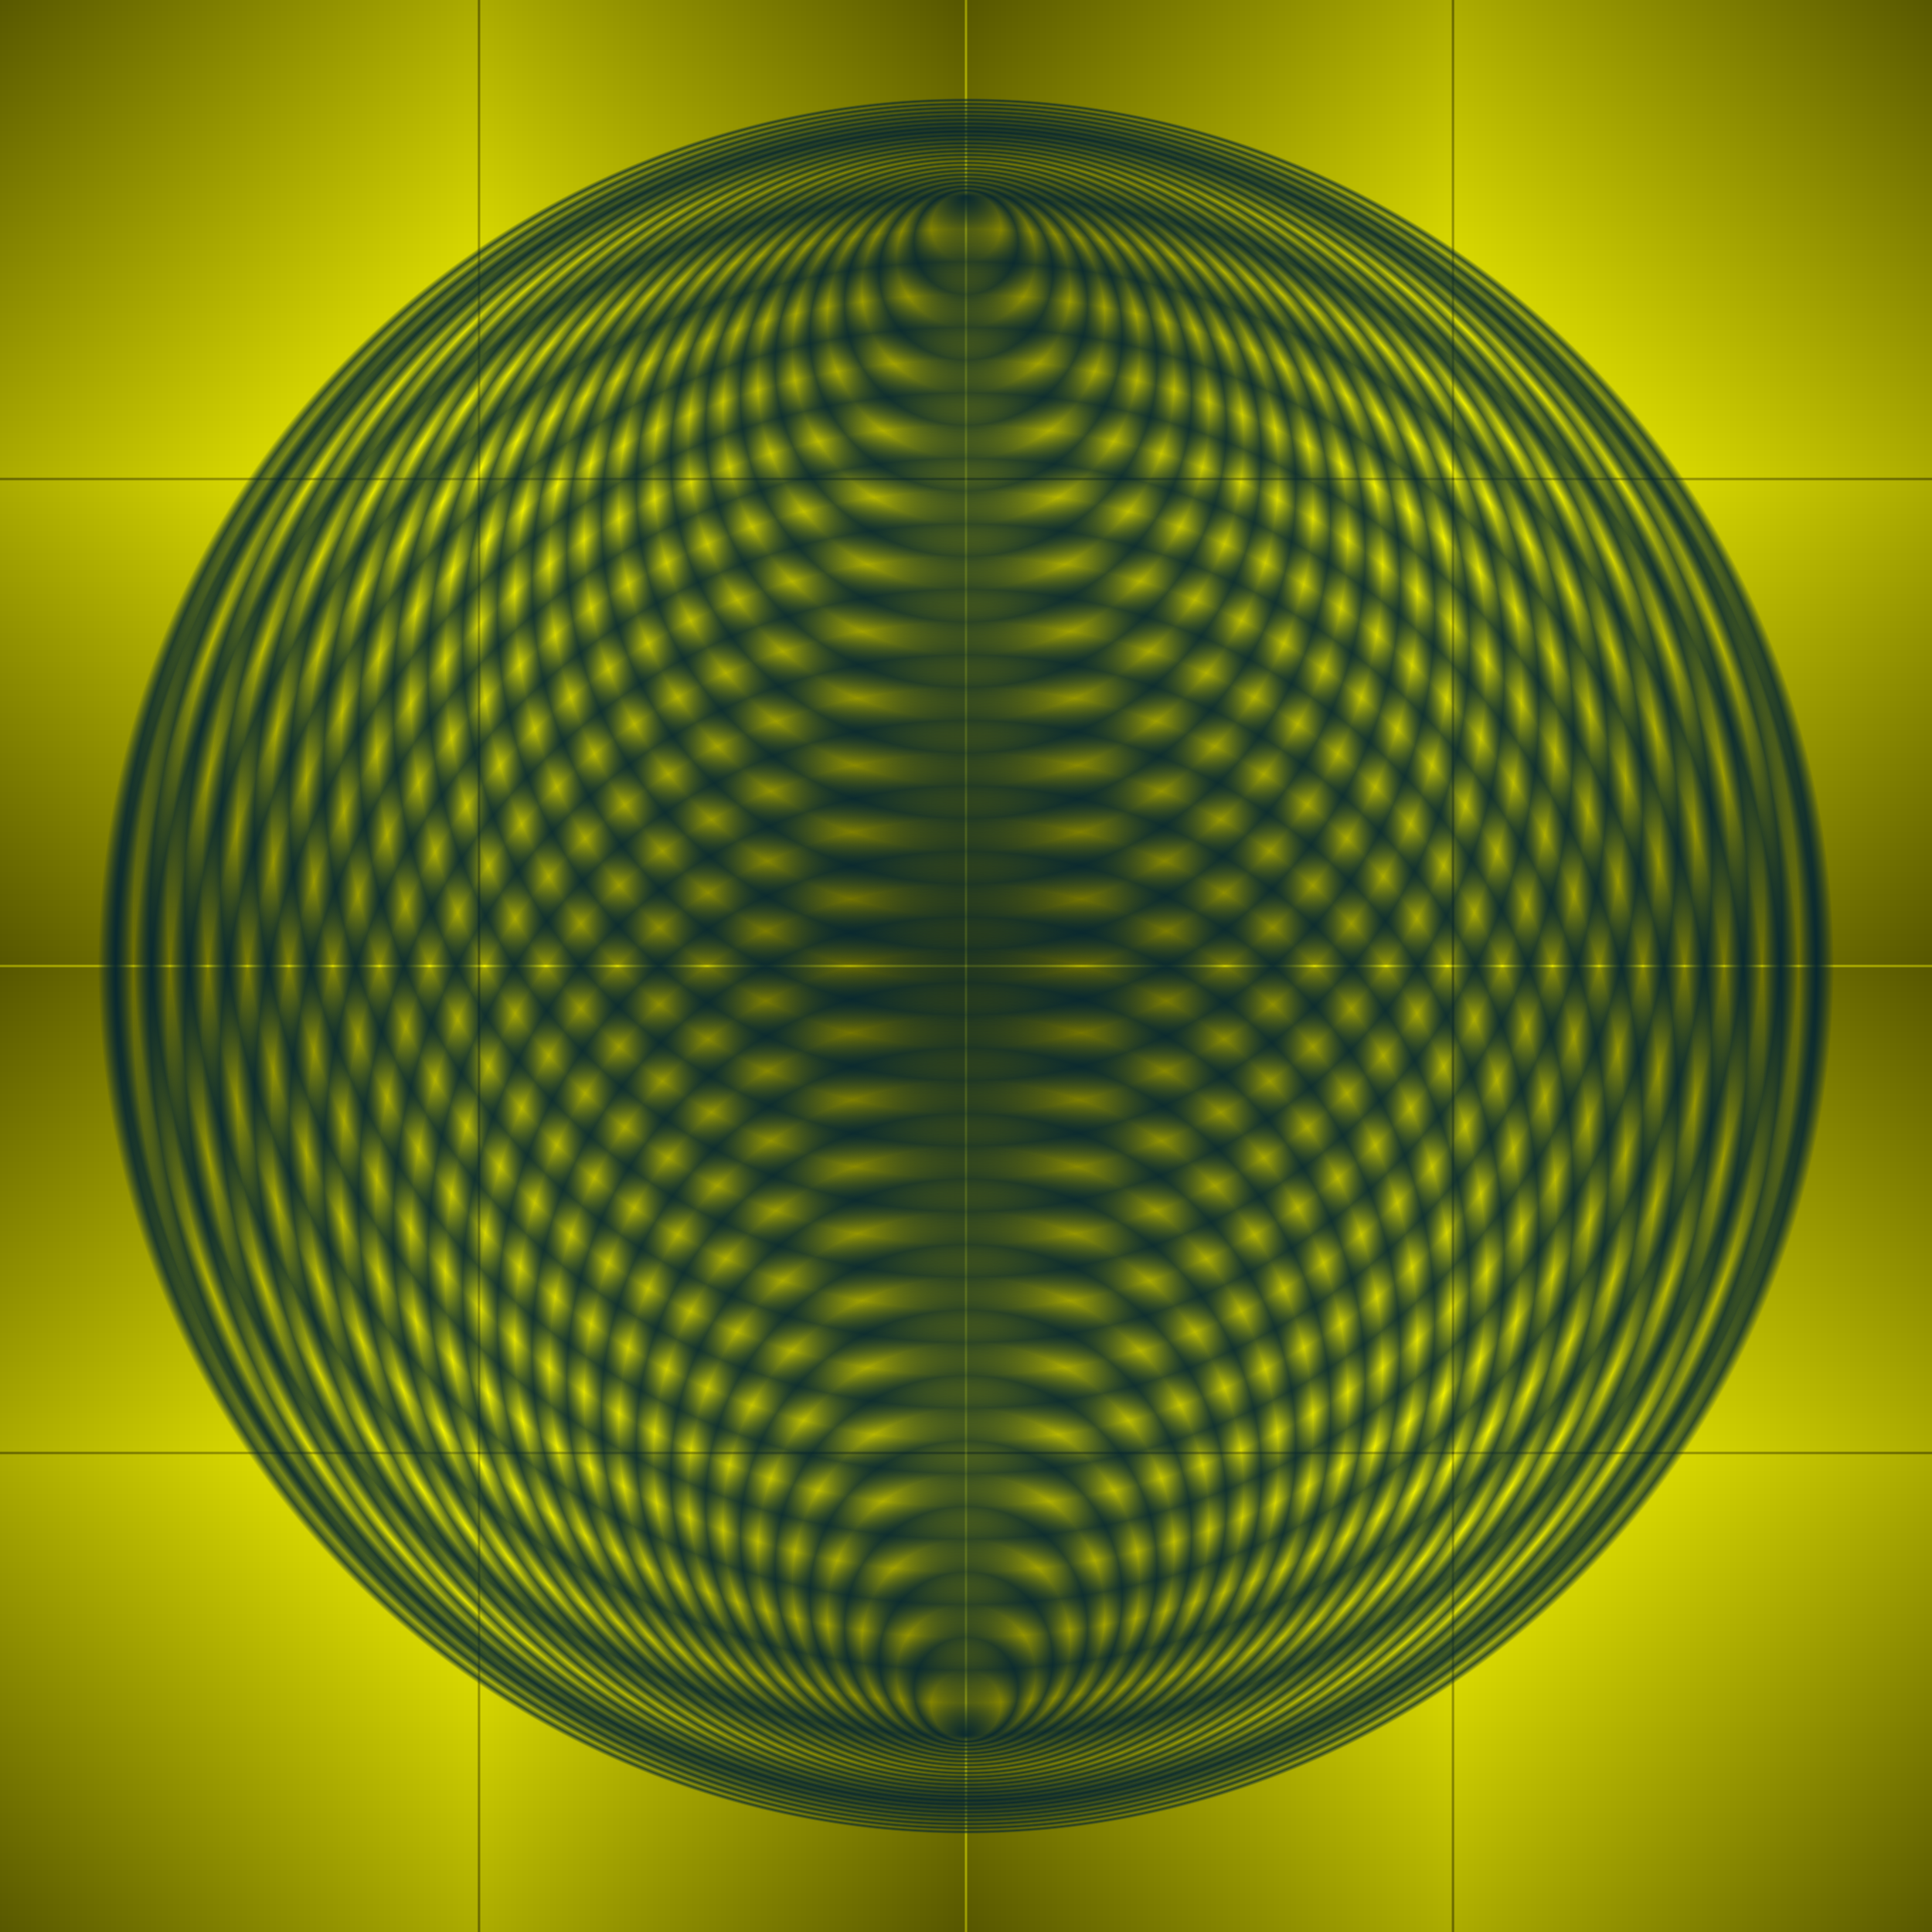
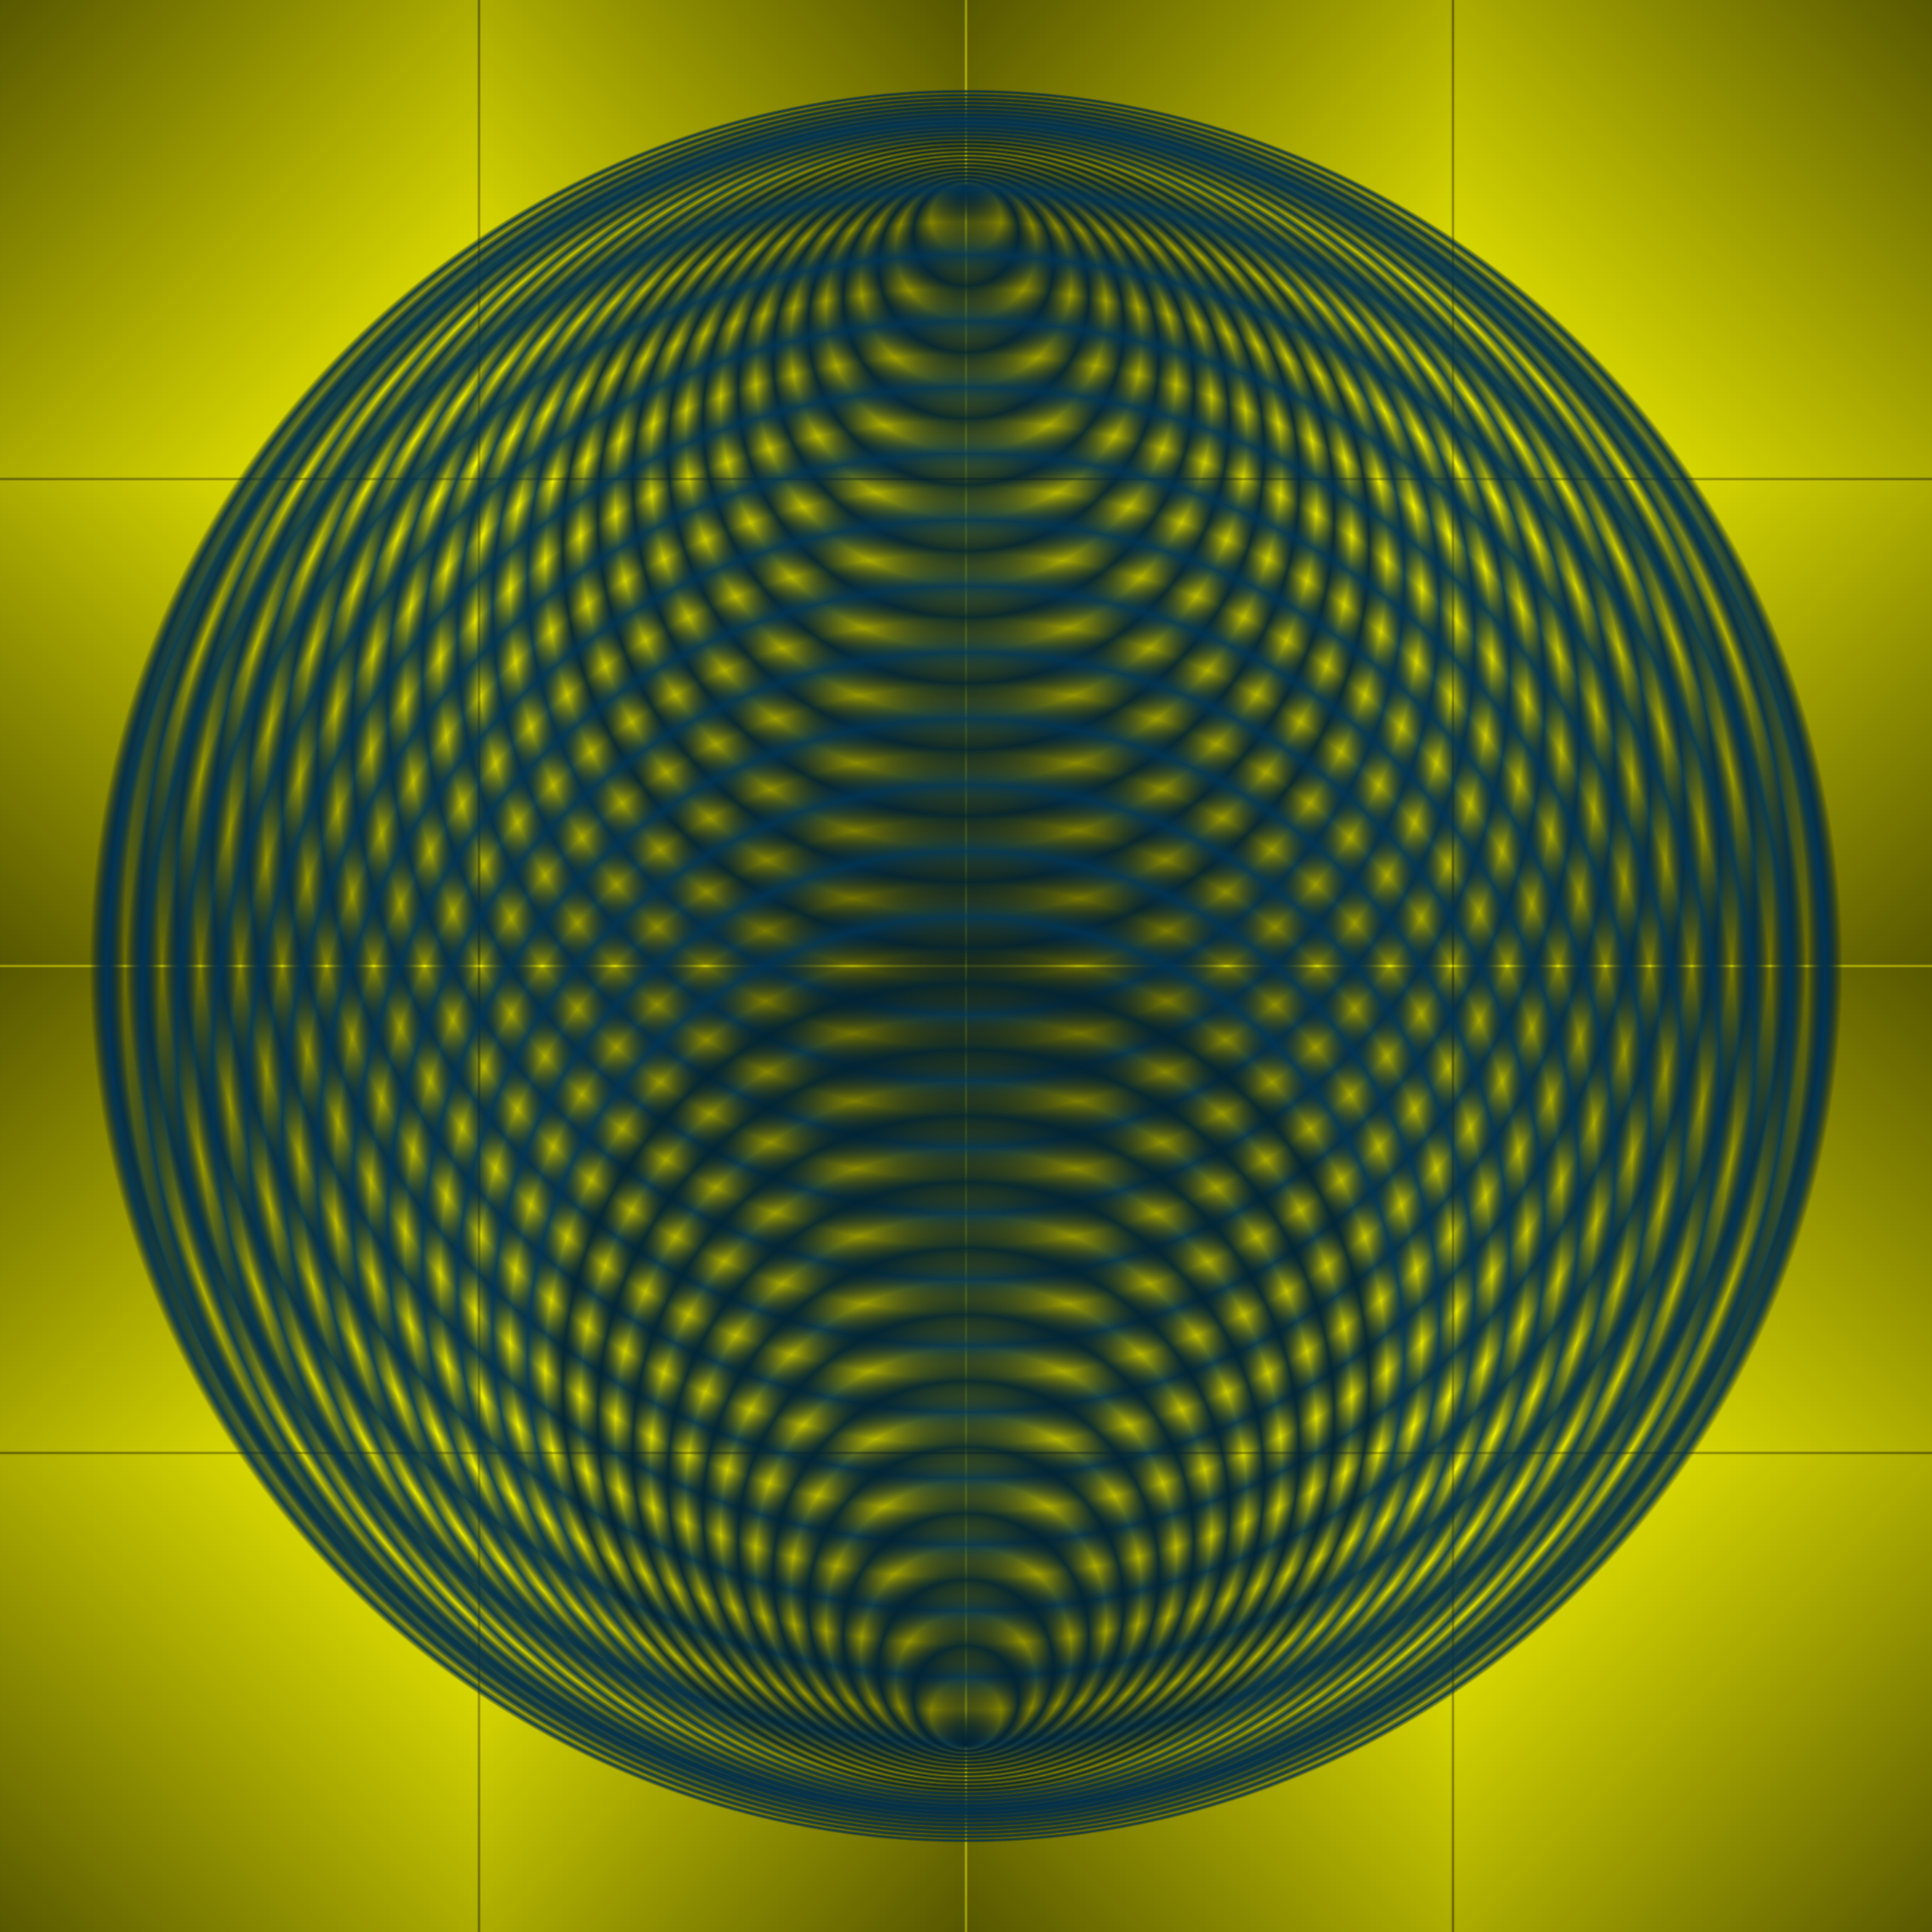
- <svg xmlns="http://www.w3.org/2000/svg" xmlns:xlink="http://www.w3.org/1999/xlink" width="512" height="512" viewBox="0 0 512 512" version="1.1">
-   <defs id="defs2068">
-     <linearGradient id="linearGradient1">
+ <svg xmlns="http://www.w3.org/2000/svg" width="100%" height="100%" viewBox="0 0 1000 1000" preserveAspectRatio="xMidYMid meet">
+   <defs>
+     <linearGradient id="l1">
      <stop offset="0.000" style="stop-color:#555500;stop-opacity:1" />
      <stop offset="0.249" style="stop-color:#ffff00;stop-opacity:1" />
      <stop offset="0.250" style="stop-color:#555500;stop-opacity:1" />
      <stop offset="0.251" style="stop-color:#ffff00;stop-opacity:1" />
      <stop offset="0.499" style="stop-color:#555500;stop-opacity:1" />
      <stop offset="0.500" style="stop-color:#ffff00;stop-opacity:1" />
      <stop offset="0.501" style="stop-color:#555500;stop-opacity:1" />
      <stop offset="0.749" style="stop-color:#ffff00;stop-opacity:1" />
      <stop offset="0.750" style="stop-color:#555500;stop-opacity:1" />
      <stop offset="0.751" style="stop-color:#ffff00;stop-opacity:1" />
      <stop offset="1.000" style="stop-color:#555500;stop-opacity:1" />
    </linearGradient>
-     <linearGradient id="linearGradient7">
-       <stop offset="0.00" style="stop-color:#002233;stop-opacity:0" id="stop1958" />
-       <stop offset="0.00" style="stop-color:#002233;stop-opacity:1" id="stop1960" />
-       <stop offset="0.02" style="stop-color:#002233;stop-opacity:0" id="stop1962" />
-       <stop offset="0.03" style="stop-color:#002233;stop-opacity:1" id="stop1964" />
-       <stop offset="0.04" style="stop-color:#002233;stop-opacity:0" id="stop1966" />
-       <stop offset="0.05" style="stop-color:#002233;stop-opacity:1" id="stop1968" />
-       <stop offset="0.06" style="stop-color:#002233;stop-opacity:0" id="stop1970" />
-       <stop offset="0.07" style="stop-color:#002233;stop-opacity:1" id="stop1972" />
-       <stop offset="0.08" style="stop-color:#002233;stop-opacity:0" id="stop1974" />
-       <stop offset="0.09" style="stop-color:#002233;stop-opacity:1" id="stop1976" />
-       <stop offset="0.10" style="stop-color:#002233;stop-opacity:0" id="stop1978" />
-       <stop offset="0.11" style="stop-color:#002233;stop-opacity:1" id="stop1980" />
-       <stop offset="0.12" style="stop-color:#002233;stop-opacity:0" id="stop1982" />
-       <stop offset="0.13" style="stop-color:#002233;stop-opacity:1" id="stop1984" />
-       <stop offset="0.14" style="stop-color:#002233;stop-opacity:0" id="stop1986" />
-       <stop offset="0.15" style="stop-color:#002233;stop-opacity:1" id="stop1988" />
-       <stop offset="0.16" style="stop-color:#002233;stop-opacity:0" id="stop1990" />
-       <stop offset="0.17" style="stop-color:#002233;stop-opacity:1" id="stop1992" />
-       <stop offset="0.18" style="stop-color:#002233;stop-opacity:0" id="stop1994" />
-       <stop offset="0.19" style="stop-color:#002233;stop-opacity:1" id="stop1996" />
-       <stop offset="0.20" style="stop-color:#002233;stop-opacity:0" id="stop1998" />
-       <stop offset="0.21" style="stop-color:#002233;stop-opacity:1" id="stop2000" />
-       <stop offset="0.22" style="stop-color:#002233;stop-opacity:0" id="stop2002" />
-       <stop offset="0.23" style="stop-color:#002233;stop-opacity:1" id="stop2004" />
-       <stop offset="0.24" style="stop-color:#002233;stop-opacity:0" id="stop2006" />
-       <stop offset="0.25" style="stop-color:#002233;stop-opacity:1" id="stop2008" />
-       <stop offset="0.26" style="stop-color:#002233;stop-opacity:0" id="stop2010" />
-       <stop offset="0.27" style="stop-color:#002233;stop-opacity:1" id="stop2012" />
-       <stop offset="0.28" style="stop-color:#002233;stop-opacity:0" id="stop2014" />
-       <stop offset="0.29" style="stop-color:#002233;stop-opacity:1" id="stop2016" />
-       <stop offset="0.30" style="stop-color:#002233;stop-opacity:0" id="stop2018" />
-       <stop offset="0.31" style="stop-color:#002233;stop-opacity:1" id="stop2020" />
-       <stop offset="0.32" style="stop-color:#002233;stop-opacity:0" id="stop2022" />
-       <stop offset="0.33" style="stop-color:#002233;stop-opacity:1" id="stop2024" />
-       <stop offset="0.34" style="stop-color:#002233;stop-opacity:0" id="stop2026" />
-       <stop offset="0.35" style="stop-color:#002233;stop-opacity:1" id="stop2028" />
-       <stop offset="0.36" style="stop-color:#002233;stop-opacity:0" id="stop2030" />
-       <stop offset="0.37" style="stop-color:#002233;stop-opacity:1" id="stop2032" />
-       <stop offset="0.38" style="stop-color:#002233;stop-opacity:0" id="stop2034" />
-       <stop offset="0.39" style="stop-color:#002233;stop-opacity:1" id="stop2036" />
-       <stop offset="0.40" style="stop-color:#002233;stop-opacity:0" id="stop2038" />
-       <stop offset="0.41" style="stop-color:#002233;stop-opacity:1" id="stop2040" />
-       <stop offset="0.42" style="stop-color:#002233;stop-opacity:0" id="stop2042" />
-       <stop offset="0.43" style="stop-color:#002233;stop-opacity:1" id="stop2044" />
-       <stop offset="0.44" style="stop-color:#002233;stop-opacity:0" id="stop2046" />
-       <stop offset="0.45" style="stop-color:#002233;stop-opacity:1" id="stop2048" />
-       <stop offset="0.46" style="stop-color:#002233;stop-opacity:0" id="stop2050" />
-       <stop offset="0.47" style="stop-color:#002233;stop-opacity:1" id="stop2052" />
-       <stop offset="0.48" style="stop-color:#002233;stop-opacity:0" id="stop2054" />
-       <stop offset="0.49" style="stop-color:#002233;stop-opacity:1" id="stop2056" />
-       <stop offset="0.50" style="stop-color:#002233;stop-opacity:0" id="stop2058" />
-       <stop offset="1.00" style="stop-color:#002233;stop-opacity:0" id="stop2060" />
+     <linearGradient id="l2">
+       <stop offset="0.00" style="stop-color:#001122;stop-opacity:0" />
+       <stop offset="0.00" style="stop-color:#002233;stop-opacity:1" />
+       <stop offset="0.02" style="stop-color:#001122;stop-opacity:0" />
+       <stop offset="0.03" style="stop-color:#002233;stop-opacity:1" />
+       <stop offset="0.04" style="stop-color:#001122;stop-opacity:0" />
+       <stop offset="0.05" style="stop-color:#002233;stop-opacity:1" />
+       <stop offset="0.06" style="stop-color:#001122;stop-opacity:0" />
+       <stop offset="0.07" style="stop-color:#002233;stop-opacity:1" />
+       <stop offset="0.08" style="stop-color:#001122;stop-opacity:0" />
+       <stop offset="0.09" style="stop-color:#002233;stop-opacity:1" />
+       <stop offset="0.10" style="stop-color:#001122;stop-opacity:0" />
+       <stop offset="0.11" style="stop-color:#002233;stop-opacity:1" />
+       <stop offset="0.12" style="stop-color:#001122;stop-opacity:0" />
+       <stop offset="0.13" style="stop-color:#002233;stop-opacity:1" />
+       <stop offset="0.14" style="stop-color:#001122;stop-opacity:0" />
+       <stop offset="0.15" style="stop-color:#002233;stop-opacity:1" />
+       <stop offset="0.16" style="stop-color:#001122;stop-opacity:0" />
+       <stop offset="0.17" style="stop-color:#002233;stop-opacity:1" />
+       <stop offset="0.18" style="stop-color:#001122;stop-opacity:0" />
+       <stop offset="0.19" style="stop-color:#002233;stop-opacity:1" />
+       <stop offset="0.20" style="stop-color:#001122;stop-opacity:0" />
+       <stop offset="0.21" style="stop-color:#002233;stop-opacity:1" />
+       <stop offset="0.22" style="stop-color:#001122;stop-opacity:0" />
+       <stop offset="0.23" style="stop-color:#002233;stop-opacity:1" />
+       <stop offset="0.24" style="stop-color:#001122;stop-opacity:0" />
+       <stop offset="0.25" style="stop-color:#003355;stop-opacity:1" />
+       <stop offset="0.26" style="stop-color:#001122;stop-opacity:0" />
+       <stop offset="0.27" style="stop-color:#003355;stop-opacity:1" />
+       <stop offset="0.28" style="stop-color:#001122;stop-opacity:0" />
+       <stop offset="0.29" style="stop-color:#003355;stop-opacity:1" />
+       <stop offset="0.30" style="stop-color:#001122;stop-opacity:0" />
+       <stop offset="0.31" style="stop-color:#003355;stop-opacity:1" />
+       <stop offset="0.32" style="stop-color:#001122;stop-opacity:0" />
+       <stop offset="0.33" style="stop-color:#003355;stop-opacity:1" />
+       <stop offset="0.34" style="stop-color:#001122;stop-opacity:0" />
+       <stop offset="0.35" style="stop-color:#003355;stop-opacity:1" />
+       <stop offset="0.36" style="stop-color:#001122;stop-opacity:0" />
+       <stop offset="0.37" style="stop-color:#003355;stop-opacity:1" />
+       <stop offset="0.38" style="stop-color:#001122;stop-opacity:0" />
+       <stop offset="0.39" style="stop-color:#003355;stop-opacity:1" />
+       <stop offset="0.40" style="stop-color:#001122;stop-opacity:0" />
+       <stop offset="0.41" style="stop-color:#003355;stop-opacity:1" />
+       <stop offset="0.42" style="stop-color:#001122;stop-opacity:0" />
+       <stop offset="0.43" style="stop-color:#003355;stop-opacity:1" />
+       <stop offset="0.44" style="stop-color:#001122;stop-opacity:0" />
+       <stop offset="0.45" style="stop-color:#003355;stop-opacity:1" />
+       <stop offset="0.46" style="stop-color:#001122;stop-opacity:0" />
+       <stop offset="0.47" style="stop-color:#003355;stop-opacity:1" />
+       <stop offset="0.48" style="stop-color:#001122;stop-opacity:0" />
+       <stop offset="0.49" style="stop-color:#003355;stop-opacity:1" />
+       <stop offset="0.50" style="stop-color:#001122;stop-opacity:0" />
+       <stop offset="1.00" style="stop-color:#001122;stop-opacity:0" />
    </linearGradient>
-     <radialGradient xlink:href="#linearGradient7" id="radialGradient1" cx="256" cy="460" fx="256" fy="52" r="460" gradientUnits="userSpaceOnUse" />
-     <radialGradient xlink:href="#linearGradient7" id="radialGradient2" cx="256" cy="52" fx="256" fy="460" r="460" gradientUnits="userSpaceOnUse" />
+     <radialGradient href="#l2" id="r1" cx="0.5" cy="0.9" fx="0.5" fy="0.1" r="0.9" gradientUnits="objectBoundingBox" />
+     <radialGradient href="#l2" id="r2" cx="0.5" cy="0.1" fx="0.5" fy="0.9" r="0.9" gradientUnits="objectBoundingBox" />
  </defs>
-   <rect y="-512" x="0" height="512" width="512" style="fill:url(#linearGradient1);stroke:none" transform="rotate(90)" />
-   <rect y="0" x="0" height="512" width="512" style="fill:url(#linearGradient1);stroke:none;opacity:0.5" transform="rotate(0)" />
-   <rect y="0" x="0" height="512" width="512" style="fill:url(#radialGradient1);stroke:none;opacity:0.71" transform="rotate(0)" />
-   <rect y="0" x="0" height="512" width="512" style="fill:url(#radialGradient2);stroke:none;opacity:0.71" transform="rotate(0)" />
+   <rect x="0" y="0" width="1000" height="1000" style="fill:url(#l1);stroke:none" transform="rotate(90 500 500)" />
+   <rect x="0" y="0" width="1000" height="1000" style="fill:url(#l1);stroke:none;opacity:0.5" />
+   <rect x="0" y="0" width="1000" height="1000" style="fill:url(#r1);stroke:none;opacity:0.91" />
+   <rect x="0" y="0" width="1000" height="1000" style="fill:url(#r2);stroke:none;opacity:0.91" />
</svg>
